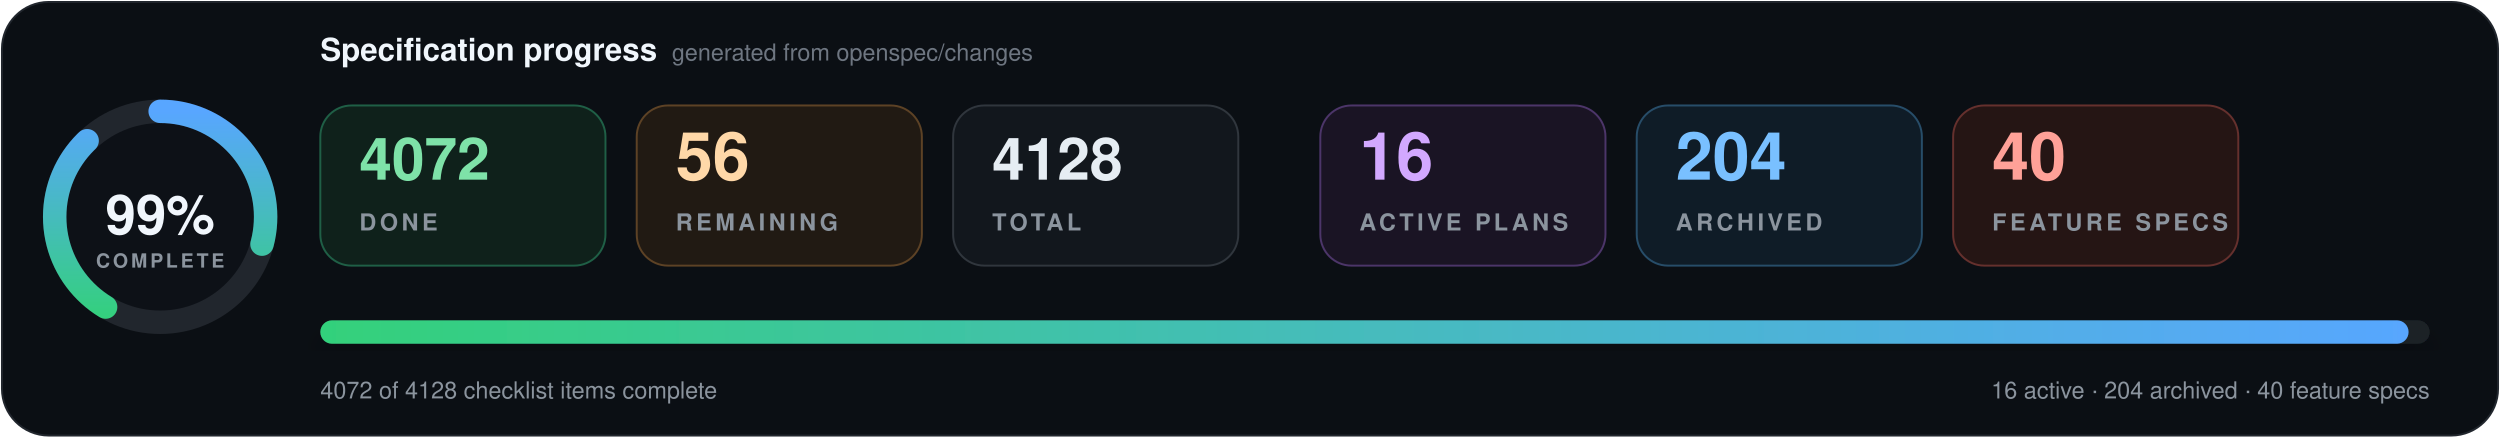
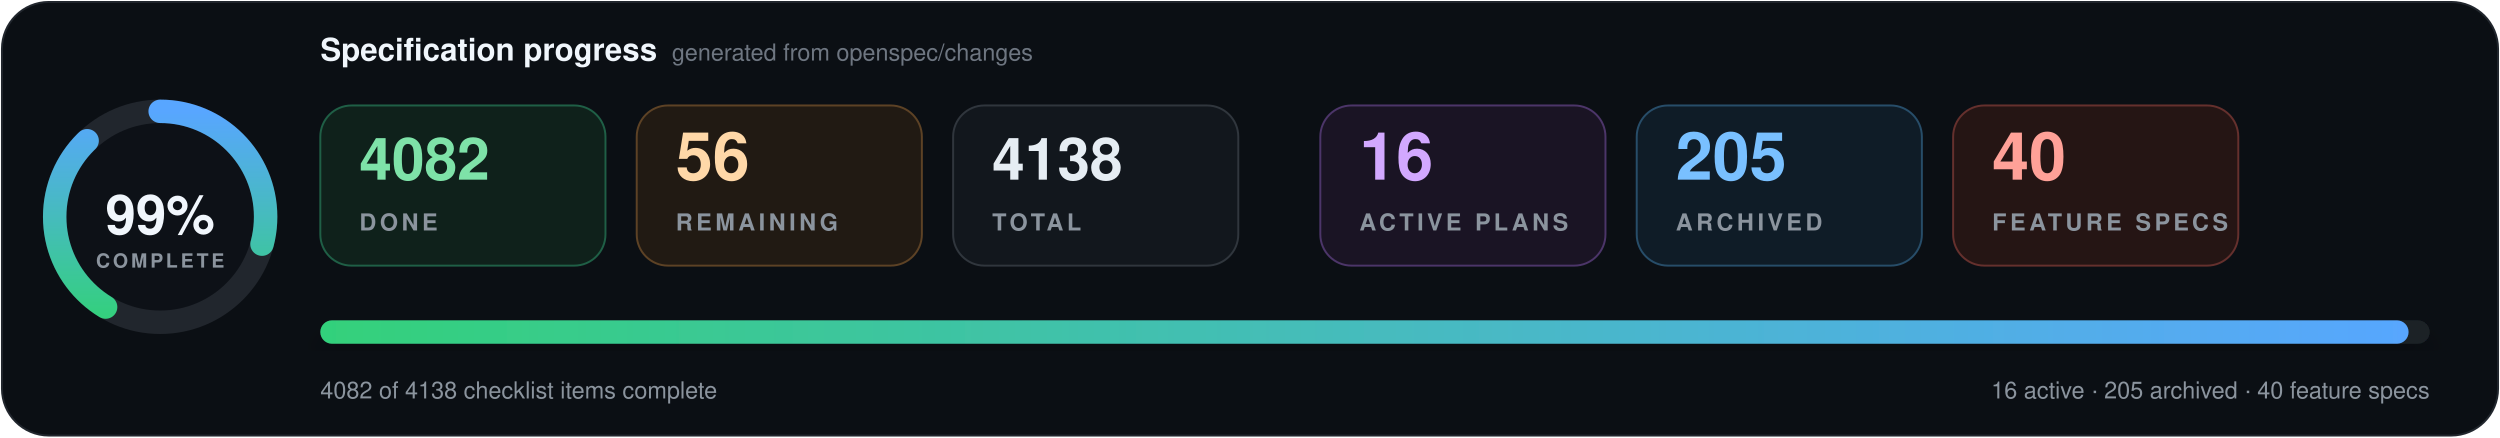
- <svg xmlns="http://www.w3.org/2000/svg" data-cache-version="1791653308" width="1280" height="224" viewBox="0 0 1280 224" role="img" aria-labelledby="title description" font-family="system-ui, -apple-system, BlinkMacSystemFont, 'Segoe UI', Helvetica, Arial, sans-serif" font-variant-numeric="tabular-nums">
+ <svg xmlns="http://www.w3.org/2000/svg" data-cache-version="1791711484" width="1280" height="224" viewBox="0 0 1280 224" role="img" aria-labelledby="title description" font-family="system-ui, -apple-system, BlinkMacSystemFont, 'Segoe UI', Helvetica, Arial, sans-serif" font-variant-numeric="tabular-nums">
  <defs>
    <linearGradient id="progress" x1="0" x2="1">
      <stop offset="0" stop-color="#33d17a" />
      <stop offset="1" stop-color="#58a6ff" />
    </linearGradient>
    <filter id="shadow" x="-10%" y="-20%" width="120%" height="150%">
      <feDropShadow dx="0" dy="7" stdDeviation="9" flood-color="#000" flood-opacity=".28" />
    </filter>
  </defs>
  <rect x="1" y="1" width="1278" height="222" rx="24" fill="#0b0f14" stroke="#21262d" />
  <g transform="translate(82 111)">
    <circle r="54" fill="#0d1117" stroke="#21262d" stroke-width="12" />
    <circle r="54" fill="none" stroke="url(#progress)" stroke-width="12" stroke-linecap="round" pathLength="100" stroke-dasharray="99 100" transform="rotate(-90)" />
    <text y="-1" text-anchor="middle" dominant-baseline="middle" fill="#f0f6fc" font-size="28" font-weight="800">99%</text>
    <text y="26" text-anchor="middle" fill="#8b949e" font-size="10" font-weight="700" letter-spacing="1.5">COMPLETE</text>
  </g>
  <text x="164" y="31" fill="#f0f6fc" font-size="16" font-weight="750">Specification progress</text>
  <text x="344" y="31" fill="#6e7681" font-size="12">generated from openspec/changes</text>
  <g transform="translate(164 54)">
    <rect width="146" height="82" rx="16" fill="#0f211b" stroke="#1f5f46" />
-     <text x="20" y="38" fill="#7ee2a8" font-size="30" font-weight="750">4072</text>
+     <text x="20" y="38" fill="#7ee2a8" font-size="30" font-weight="750">4082</text>
    <text x="20" y="64" fill="#8b949e" font-size="12" font-weight="700" letter-spacing="1.8">DONE</text>
  </g>
  <g transform="translate(326 54)">
    <rect width="146" height="82" rx="16" fill="#211a13" stroke="#5d4225" />
    <text x="20" y="38" fill="#ffd8a8" font-size="34" font-weight="750">56</text>
    <text x="20" y="64" fill="#8b949e" font-size="12" font-weight="700" letter-spacing="1.8">REMAINING</text>
  </g>
  <g transform="translate(488 54)">
    <rect width="146" height="82" rx="16" fill="#12171d" stroke="#30363d" />
-     <text x="20" y="38" fill="#e6edf3" font-size="30" font-weight="750">4128</text>
+     <text x="20" y="38" fill="#e6edf3" font-size="30" font-weight="750">4138</text>
    <text x="20" y="64" fill="#8b949e" font-size="12" font-weight="700" letter-spacing="1.8">TOTAL</text>
  </g>
  <g transform="translate(676 54)">
    <rect width="146" height="82" rx="16" fill="#1a1424" stroke="#4c3569" />
    <text x="20" y="38" fill="#d2a8ff" font-size="34" font-weight="750">16</text>
    <text x="20" y="64" fill="#8b949e" font-size="12" font-weight="700" letter-spacing="1.8">ACTIVE PLANS</text>
  </g>
  <g transform="translate(838 54)">
    <rect width="146" height="82" rx="16" fill="#0f1c27" stroke="#274d69" />
-     <text x="20" y="38" fill="#79c0ff" font-size="34" font-weight="750">204</text>
+     <text x="20" y="38" fill="#79c0ff" font-size="34" font-weight="750">205</text>
    <text x="20" y="64" fill="#8b949e" font-size="12" font-weight="700" letter-spacing="1.8">ARCHIVED</text>
  </g>
  <g transform="translate(1000 54)">
    <rect width="146" height="82" rx="16" fill="#251514" stroke="#65302d" />
    <text x="20" y="38" fill="#ffa198" font-size="34" font-weight="750">40</text>
    <text x="20" y="64" fill="#8b949e" font-size="12" font-weight="700" letter-spacing="1.8">FEATURE SPECS</text>
  </g>
  <g filter="url(#shadow)">
    <rect x="164" y="164" width="1080" height="12" rx="6" fill="#1b2128" />
    <rect x="164" y="164" width="1069.2" height="12" rx="6" fill="url(#progress)" />
  </g>
-   <text x="164" y="204" fill="#8b949e" font-size="12">4072 of 4128 checklist items complete</text>
-   <text x="1244" y="204" text-anchor="end" fill="#8b949e" font-size="12">16 active · 204 archived · 40 feature specs</text>
+   <text x="164" y="204" fill="#8b949e" font-size="12">4082 of 4138 checklist items complete</text>
+   <text x="1244" y="204" text-anchor="end" fill="#8b949e" font-size="12">16 active · 205 archived · 40 feature specs</text>
</svg>
